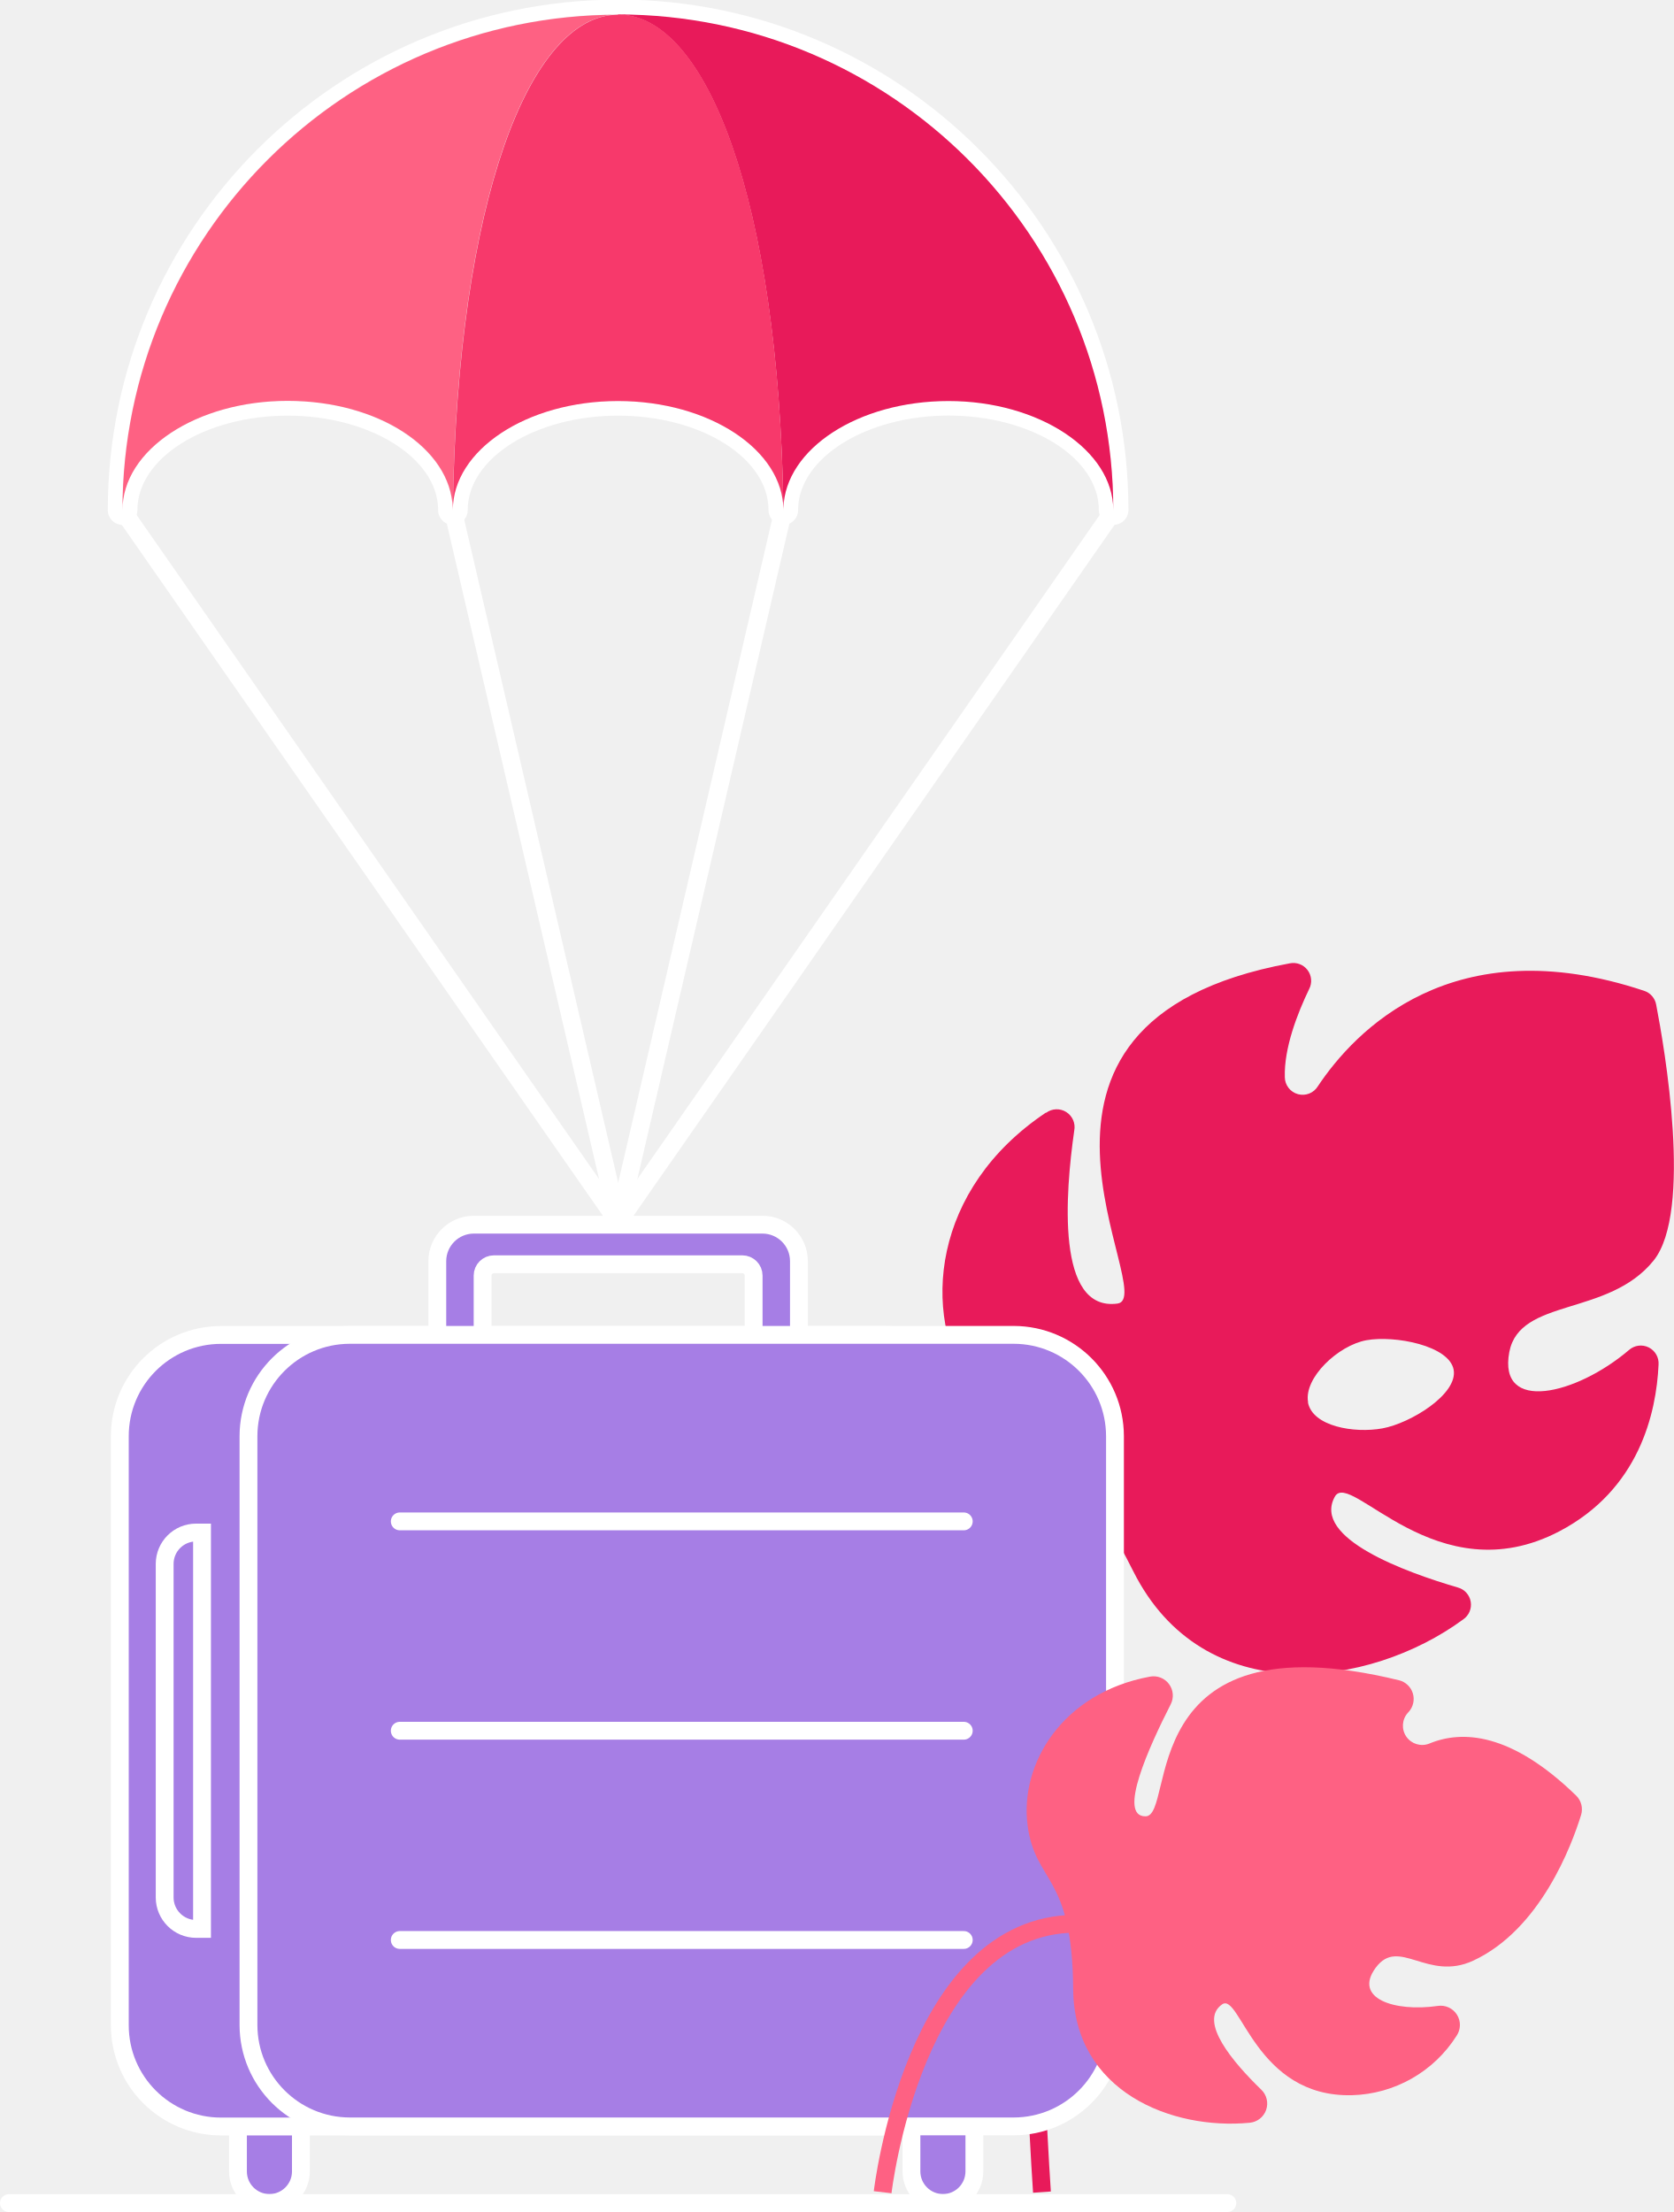
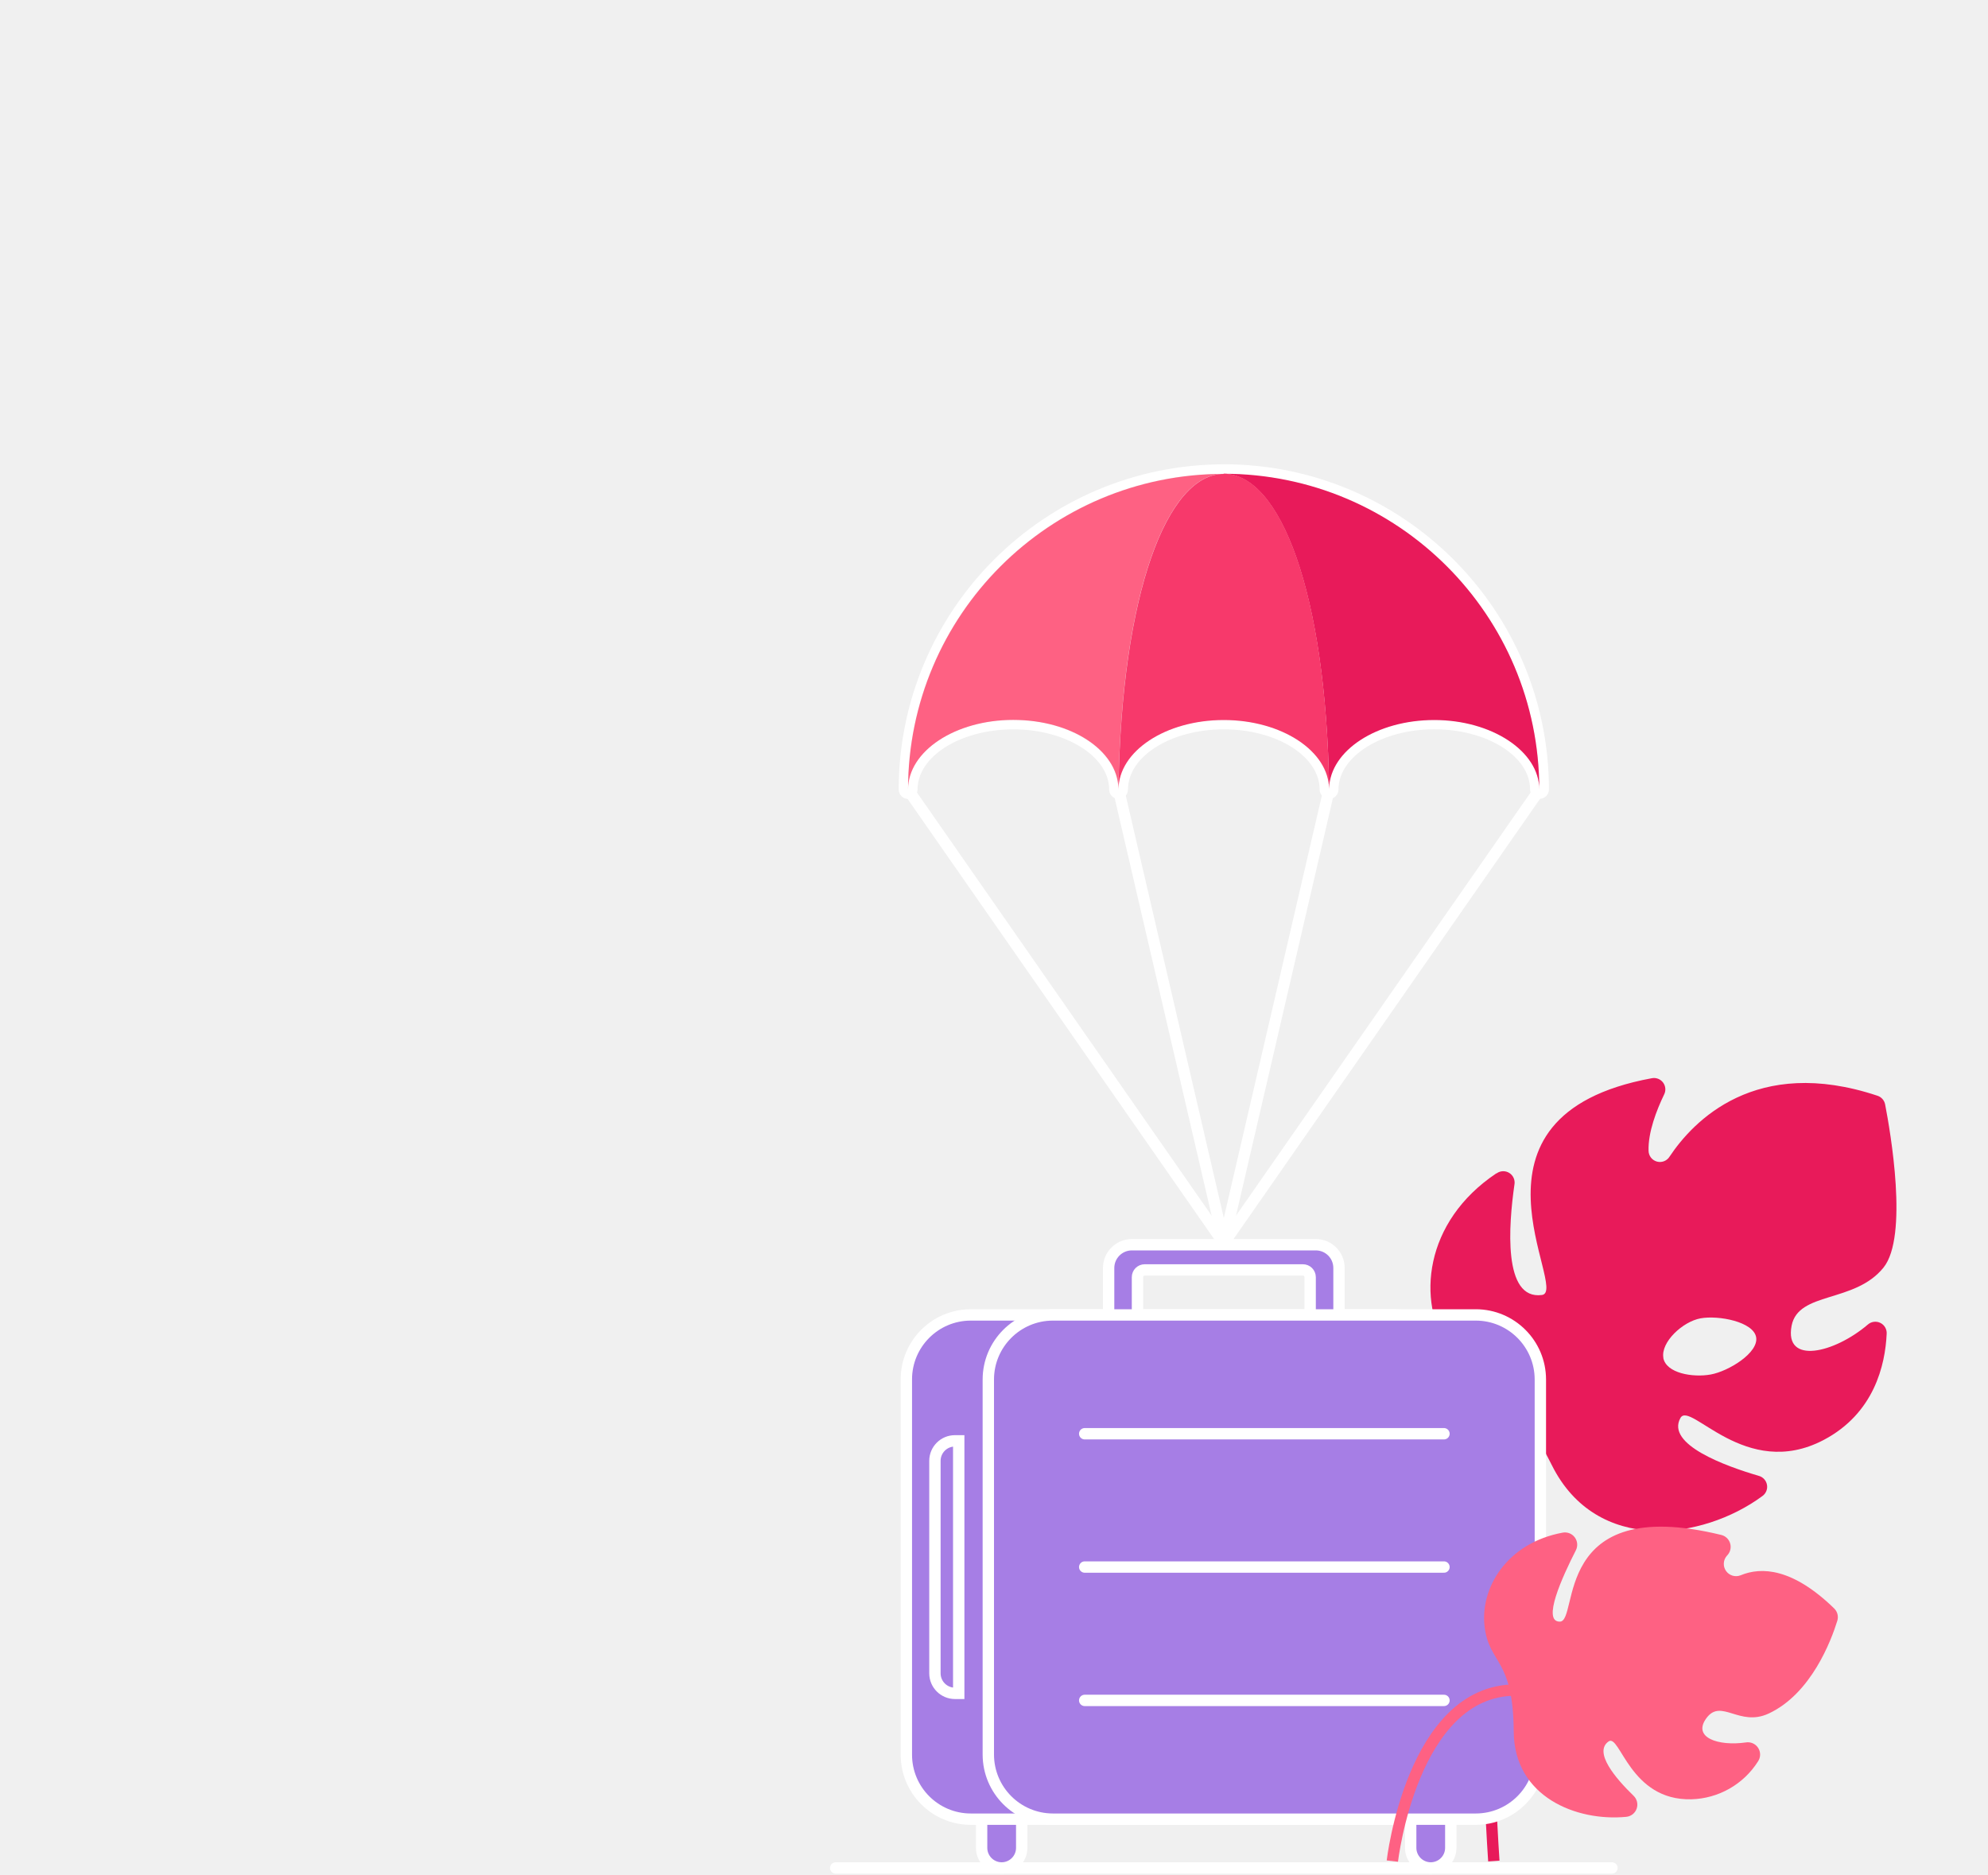
- <svg xmlns="http://www.w3.org/2000/svg" viewBox="0 0 187.75 248.1">
-   <path d="M263.47,206.6a2,2,0,0,1,3.15,2c-1,7-2.07,20.33,4.85,19.4,4.94-.66-16.65-31.53,19.32-38.16a2,2,0,0,1,2.18,2.88c-1.32,2.74-2.83,6.62-2.73,9.9a2,2,0,0,0,3.71,1c4.1-6.15,15.1-17.86,36.59-10.7a2,2,0,0,1,1.35,1.54c0.93,4.8,4.13,23.24-.29,28.72-5.09,6.31-15,4.14-16.18,10.25-1.3,6.91,7.51,4.82,13.42-.22a2,2,0,0,1,3.32,1.64c-0.25,5.45-2.18,14-11.12,18.69-13.78,7.21-23.48-7-25.19-3.88-2.59,4.66,7.94,8.47,13.78,10.18a2,2,0,0,1,.61,3.59c-10.52,7.74-29.13,10.28-37-5.41-8.3-16.59-12.93-12.49-18.19-20.38-5.71-8.57-4.33-22.54,8.38-31.05m29.4,32.47c0.5,2.73,5.2,3.51,8.35,2.94s8.47-3.83,8-6.56-6.62-3.9-9.78-3.33-7.05,4.22-6.55,6.95" transform="translate(-146.13 -81.79)" fill="#e81a5a" />
-   <path d="M263,327.66s-4.91-70.27,5.54-80.72" transform="translate(-146.13 -81.79)" fill="none" stroke="#e81a5a" stroke-miterlimit="10" stroke-width="2" />
-   <path d="M251.89,328.88a3.54,3.54,0,0,0,3.53-3.53v-5.07a3.53,3.53,0,1,0-7.06,0v5.07a3.55,3.55,0,0,0,3.53,3.53" transform="translate(-146.13 -81.79)" fill="#a67ee5" />
-   <path d="M251.89,328.88a3.54,3.54,0,0,0,3.53-3.53v-5.07a3.53,3.53,0,1,0-7.06,0v5.07A3.55,3.55,0,0,0,251.89,328.88Z" transform="translate(-146.13 -81.79)" fill="none" stroke="#fff" stroke-miterlimit="10" stroke-width="2" />
-   <path d="M176.35,328.88a3.54,3.54,0,0,0,3.53-3.53v-5.07a3.53,3.53,0,1,0-7.06,0v5.07a3.54,3.54,0,0,0,3.53,3.53" transform="translate(-146.13 -81.79)" fill="#a67ee5" />
-   <path d="M176.35,328.88a3.54,3.54,0,0,0,3.53-3.53v-5.07a3.53,3.53,0,1,0-7.06,0v5.07A3.54,3.54,0,0,0,176.35,328.88Z" transform="translate(-146.13 -81.79)" fill="none" stroke="#fff" stroke-miterlimit="10" stroke-width="2" />
-   <path d="M170.92,320.29h74.5a11.38,11.38,0,0,0,11.35-11.35V242.86a11.38,11.38,0,0,0-11.35-11.35h-74.5a11.38,11.38,0,0,0-11.35,11.35v66.08a11.38,11.38,0,0,0,11.35,11.35" transform="translate(-146.13 -81.79)" fill="#a67ee5" />
-   <rect x="13.44" y="149.73" width="97.2" height="88.78" rx="11.35" ry="11.35" fill="none" stroke="#fff" stroke-miterlimit="10" stroke-width="2" />
-   <path d="M199.26,219.15h32.4a4.09,4.09,0,0,1,4.08,4.08v16a1.19,1.19,0,0,1-1.19,1.19h-2.7a1.19,1.19,0,0,1-1.19-1.19V224.86a1.27,1.27,0,0,0-1.27-1.27H201.53a1.27,1.27,0,0,0-1.27,1.27v14.38a1.19,1.19,0,0,1-1.19,1.19h-2.7a1.19,1.19,0,0,1-1.19-1.19v-16a4.1,4.1,0,0,1,4.09-4.08" transform="translate(-146.13 -81.79)" fill="#a67ee5" />
-   <path d="M199.26,219.15h32.4a4.09,4.09,0,0,1,4.08,4.08v16a1.19,1.19,0,0,1-1.19,1.19h-2.7a1.19,1.19,0,0,1-1.19-1.19V224.86a1.27,1.27,0,0,0-1.27-1.27H201.53a1.27,1.27,0,0,0-1.27,1.27v14.38a1.19,1.19,0,0,1-1.19,1.19h-2.7a1.19,1.19,0,0,1-1.19-1.19v-16A4.1,4.1,0,0,1,199.26,219.15Z" transform="translate(-146.13 -81.79)" fill="none" stroke="#fff" stroke-miterlimit="10" stroke-width="2" />
-   <path d="M185.34,320.29h74.5a11.38,11.38,0,0,0,11.35-11.35V242.86a11.38,11.38,0,0,0-11.35-11.35h-74.5A11.38,11.38,0,0,0,174,242.86v66.08a11.39,11.39,0,0,0,11.35,11.35" transform="translate(-146.13 -81.79)" fill="#a67ee5" />
-   <path d="M185.34,320.29h74.5a11.38,11.38,0,0,0,11.35-11.35V242.86a11.38,11.38,0,0,0-11.35-11.35h-74.5A11.38,11.38,0,0,0,174,242.86v66.08A11.39,11.39,0,0,0,185.34,320.29Z" transform="translate(-146.13 -81.79)" fill="none" stroke="#fff" stroke-miterlimit="10" stroke-width="2" />
-   <line x1="108.1" y1="170.64" x2="44.84" y2="170.64" fill="none" stroke="#fff" stroke-linecap="round" stroke-miterlimit="10" stroke-width="2" />
-   <line x1="108.1" y1="194.12" x2="44.84" y2="194.12" fill="none" stroke="#fff" stroke-linecap="round" stroke-miterlimit="10" stroke-width="2" />
-   <line x1="108.1" y1="217.59" x2="44.84" y2="217.59" fill="none" stroke="#fff" stroke-linecap="round" stroke-miterlimit="10" stroke-width="2" />
-   <path d="M168.12,253.68h0.67v44.46h-0.67a3.53,3.53,0,0,1-3.52-3.51V257.2a3.52,3.52,0,0,1,3.52-3.52" transform="translate(-146.13 -81.79)" fill="#a67ee5" />
-   <path d="M168.12,253.68h0.67v44.46h-0.67a3.53,3.53,0,0,1-3.52-3.51V257.2A3.52,3.52,0,0,1,168.12,253.68Z" transform="translate(-146.13 -81.79)" fill="none" stroke="#fff" stroke-miterlimit="10" stroke-width="2" />
-   <line x1="69.34" y1="137.08" x2="13.75" y2="57.25" fill="none" stroke="#fff" stroke-linecap="round" stroke-linejoin="round" stroke-width="2" />
-   <line x1="69.34" y1="137.08" x2="50.8" y2="57.25" fill="none" stroke="#fff" stroke-linecap="round" stroke-linejoin="round" stroke-width="2" />
-   <line x1="87.86" y1="57.25" x2="69.34" y2="137.08" fill="none" stroke="#fff" stroke-linecap="round" stroke-linejoin="round" stroke-width="2" />
-   <line x1="124.92" y1="57.25" x2="69.34" y2="137.08" fill="none" stroke="#fff" stroke-linecap="round" stroke-linejoin="round" stroke-width="2" />
-   <path d="M215.46,83.44A55.58,55.58,0,0,1,271,139c0-6.76-8.3-12.25-18.53-12.25s-18.31,5.35-18.52,12c0,0.08,0,.17,0,0.26,0-6.76-8.3-12.25-18.53-12.25s-18.54,5.49-18.54,12.25c0-.09,0-0.17,0-0.26-0.22-6.64-8.42-12-18.52-12s-18.52,5.49-18.52,12.25a55.58,55.58,0,0,1,55.59-55.59m0-1.66A57.31,57.31,0,0,0,158.22,139a1.66,1.66,0,1,0,3.32,0c0-5.84,7.57-10.59,16.87-10.59,9.11,0,16.68,4.66,16.86,10.38V139a1.66,1.66,0,0,0,3.32,0c0-5.84,7.57-10.59,16.87-10.59s16.87,4.75,16.87,10.59a1.66,1.66,0,0,0,3.32,0v-0.21c0.18-5.73,7.74-10.39,16.86-10.39,9.3,0,16.87,4.75,16.87,10.59a1.66,1.66,0,1,0,3.32,0,57.3,57.3,0,0,0-57.23-57.25" transform="translate(-146.13 -81.79)" fill="#fff" />
-   <path d="M215.46,83.44c9.92,0,18,20.9,18.54,55.33,0.21-6.65,8.41-12,18.52-12S271,132.27,271,139a55.59,55.59,0,0,0-55.59-55.59" transform="translate(-146.13 -81.79)" fill="#e81a5a" />
-   <path d="M215.45,83.44A55.58,55.58,0,0,0,159.87,139c0-6.76,8.3-12.25,18.52-12.25s18.3,5.35,18.52,12c0.52-34.43,8.61-55.32,18.53-55.32" transform="translate(-146.13 -81.79)" fill="#fe6183" />
-   <path d="M215.46,83.44c-9.93,0-18,20.9-18.54,55.32,0,0.09,0,.17,0,0.26,0-6.76,8.3-12.25,18.53-12.25S234,132.27,234,139c0-.09,0-0.17,0-0.26-0.51-34.43-8.6-55.33-18.52-55.33" transform="translate(-146.13 -81.79)" fill="#f7396b" />
-   <path d="M322.92,283.19a2.15,2.15,0,0,1,.55,2.17c-1.06,3.43-4.58,12.85-12.1,16.34-5.14,2.38-8.33-2.7-10.92.77s2.1,5,6.92,4.31a2.16,2.16,0,0,1,2.14,3.34,14.34,14.34,0,0,1-11.73,6.67c-10.84.27-12.55-11.58-14.57-10.19-2.72,1.89,1.27,6.55,4.39,9.57a2.16,2.16,0,0,1-1.3,3.71c-8.76.84-19.72-3.51-19.8-15-0.08-12.94-4.25-11.8-5.11-18.35-0.91-6.88,3.88-14.88,13.74-16.69a2.16,2.16,0,0,1,2.31,3.11c-2.41,4.73-6,12.6-2.82,12.56,3.46,0-1.58-22.58,28.43-15.26a2.16,2.16,0,0,1,1.09,3.54l-0.1.11a2.16,2.16,0,0,0,2.41,3.45c3.66-1.52,9.16-1.27,16.47,5.84" transform="translate(-146.13 -81.79)" fill="#fe6183" />
-   <path d="M245.13,327.67s3.48-30.11,21.7-30.11" transform="translate(-146.13 -81.79)" fill="none" stroke="#fe6183" stroke-miterlimit="10" stroke-width="2" />
-   <line x1="1" y1="247.1" x2="137.66" y2="247.1" fill="none" stroke="#fff" stroke-linecap="round" stroke-miterlimit="10" stroke-width="2" />
+ <svg xmlns="http://www.w3.org/2000/svg" viewBox="0 0 350 330">
+   <g>
+     <path d="M263.47,206.6a2,2,0,0,1,3.15,2c-1,7-2.07,20.33,4.85,19.4,4.94-.66-16.65-31.53,19.32-38.16a2,2,0,0,1,2.18,2.88c-1.32,2.74-2.83,6.62-2.73,9.9a2,2,0,0,0,3.71,1c4.1-6.15,15.1-17.86,36.59-10.7a2,2,0,0,1,1.35,1.54c0.93,4.8,4.13,23.24-.29,28.72-5.09,6.31-15,4.14-16.18,10.25-1.3,6.91,7.51,4.82,13.42-.22a2,2,0,0,1,3.32,1.64c-0.25,5.45-2.18,14-11.12,18.69-13.78,7.21-23.48-7-25.19-3.88-2.59,4.66,7.94,8.47,13.78,10.18a2,2,0,0,1,.61,3.59c-10.52,7.74-29.13,10.28-37-5.41-8.3-16.59-12.93-12.49-18.19-20.38-5.71-8.57-4.33-22.54,8.38-31.05m29.4,32.47c0.5,2.73,5.2,3.51,8.35,2.94s8.47-3.83,8-6.56-6.62-3.9-9.78-3.33-7.05,4.22-6.55,6.95" fill="#e81a5a" />
+     <path d="M263,327.66s-4.91-70.27,5.54-80.72" fill="none" stroke="#e81a5a" stroke-miterlimit="10" stroke-width="2" />
+   </g>
+   <g>
+     <path d="M251.89,328.88a3.54,3.54,0,0,0,3.53-3.53v-5.07a3.53,3.53,0,1,0-7.06,0v5.07a3.55,3.55,0,0,0,3.53,3.53" fill="#a67ee5" />
+     <path d="M251.89,328.88a3.54,3.54,0,0,0,3.53-3.53v-5.07a3.53,3.53,0,1,0-7.06,0v5.07A3.55,3.55,0,0,0,251.89,328.88Z" fill="none" stroke="#fff" stroke-miterlimit="10" stroke-width="2" />
+     <path d="M176.35,328.88a3.54,3.54,0,0,0,3.53-3.53v-5.07a3.53,3.53,0,1,0-7.06,0v5.07a3.54,3.54,0,0,0,3.53,3.53" fill="#a67ee5" />
+     <path d="M176.35,328.88a3.54,3.54,0,0,0,3.53-3.53v-5.07a3.53,3.53,0,1,0-7.06,0v5.07A3.54,3.54,0,0,0,176.35,328.88Z" fill="none" stroke="#fff" stroke-miterlimit="10" stroke-width="2" />
+     <path d="M170.92,320.29h74.5a11.38,11.38,0,0,0,11.35-11.35V242.86a11.38,11.38,0,0,0-11.35-11.35h-74.5a11.38,11.38,0,0,0-11.35,11.35v66.08a11.38,11.38,0,0,0,11.35,11.35" fill="#a67ee5" />
+     <rect x="159.57" y="231.51" width="97.2" height="88.78" rx="11.35" ry="11.35" fill="none" stroke="#fff" stroke-miterlimit="10" stroke-width="2" />
+     <path d="M199.26,219.15h32.4a4.09,4.09,0,0,1,4.08,4.08v16a1.19,1.19,0,0,1-1.19,1.19h-2.7a1.19,1.19,0,0,1-1.19-1.19V224.86a1.27,1.27,0,0,0-1.27-1.27H201.53a1.27,1.27,0,0,0-1.27,1.27v14.38a1.19,1.19,0,0,1-1.19,1.19h-2.7a1.19,1.19,0,0,1-1.19-1.19v-16a4.1,4.1,0,0,1,4.09-4.08" fill="#a67ee5" />
+     <path d="M199.26,219.15h32.4a4.09,4.09,0,0,1,4.08,4.08v16a1.19,1.19,0,0,1-1.19,1.19h-2.7a1.19,1.19,0,0,1-1.19-1.19V224.86a1.27,1.27,0,0,0-1.27-1.27H201.53a1.27,1.27,0,0,0-1.27,1.27v14.38a1.19,1.19,0,0,1-1.19,1.19h-2.7a1.19,1.19,0,0,1-1.19-1.19v-16A4.1,4.1,0,0,1,199.26,219.15Z" fill="none" stroke="#fff" stroke-miterlimit="10" stroke-width="2" />
+     <path d="M185.34,320.29h74.5a11.38,11.38,0,0,0,11.35-11.35V242.86a11.38,11.38,0,0,0-11.35-11.35h-74.5A11.38,11.38,0,0,0,174,242.86v66.08a11.39,11.39,0,0,0,11.35,11.35" fill="#a67ee5" />
+     <path d="M185.34,320.29h74.5a11.38,11.38,0,0,0,11.35-11.35V242.86a11.38,11.38,0,0,0-11.35-11.35h-74.5A11.38,11.38,0,0,0,174,242.86v66.08A11.39,11.39,0,0,0,185.34,320.29Z" fill="none" stroke="#fff" stroke-miterlimit="10" stroke-width="2" />
+     <line x1="254.22" y1="252.43" x2="190.97" y2="252.43" fill="none" stroke="#fff" stroke-linecap="round" stroke-miterlimit="10" stroke-width="2" />
+     <line x1="254.22" y1="275.9" x2="190.97" y2="275.9" fill="none" stroke="#fff" stroke-linecap="round" stroke-miterlimit="10" stroke-width="2" />
+     <line x1="254.22" y1="299.38" x2="190.97" y2="299.38" fill="none" stroke="#fff" stroke-linecap="round" stroke-miterlimit="10" stroke-width="2" />
+     <path d="M168.12,253.68h0.67v44.46h-0.67a3.53,3.53,0,0,1-3.52-3.51V257.2a3.52,3.52,0,0,1,3.52-3.52" fill="#a67ee5" />
+     <path d="M168.12,253.68h0.67v44.46h-0.67a3.53,3.53,0,0,1-3.52-3.51V257.2A3.52,3.52,0,0,1,168.12,253.68Z" fill="none" stroke="#fff" stroke-miterlimit="10" stroke-width="2" />
+   </g>
+   <line x1="215.46" y1="218.86" x2="159.87" y2="139.03" fill="none" stroke="#fff" stroke-linecap="round" stroke-linejoin="round" stroke-width="2" />
+   <line x1="215.46" y1="218.86" x2="196.93" y2="139.03" fill="none" stroke="#fff" stroke-linecap="round" stroke-linejoin="round" stroke-width="2" />
+   <line x1="233.99" y1="139.03" x2="215.46" y2="218.86" fill="none" stroke="#fff" stroke-linecap="round" stroke-linejoin="round" stroke-width="2" />
+   <line x1="271.04" y1="139.03" x2="215.46" y2="218.86" fill="none" stroke="#fff" stroke-linecap="round" stroke-linejoin="round" stroke-width="2" />
+   <g>
+     <path d="M215.46,83.44A55.58,55.58,0,0,1,271,139c0-6.76-8.3-12.25-18.53-12.25s-18.31,5.35-18.52,12c0,0.08,0,.17,0,0.26,0-6.76-8.3-12.25-18.53-12.25s-18.54,5.49-18.54,12.25c0-.09,0-0.17,0-0.26-0.22-6.64-8.42-12-18.52-12s-18.52,5.49-18.52,12.25a55.58,55.58,0,0,1,55.59-55.59m0-1.66A57.31,57.31,0,0,0,158.22,139a1.66,1.66,0,1,0,3.32,0c0-5.84,7.57-10.59,16.87-10.59,9.11,0,16.68,4.66,16.86,10.38V139a1.66,1.66,0,0,0,3.32,0c0-5.84,7.57-10.59,16.87-10.59s16.87,4.75,16.87,10.59a1.66,1.66,0,0,0,3.32,0v-0.21c0.18-5.73,7.74-10.39,16.86-10.39,9.3,0,16.87,4.75,16.87,10.59a1.66,1.66,0,1,0,3.32,0,57.3,57.3,0,0,0-57.23-57.25" fill="#fff" />
+     <path d="M215.46,83.44c9.92,0,18,20.9,18.54,55.33,0.21-6.65,8.41-12,18.52-12S271,132.27,271,139a55.59,55.59,0,0,0-55.59-55.59" fill="#e81a5a" />
+     <path d="M215.45,83.44A55.58,55.58,0,0,0,159.87,139c0-6.76,8.3-12.25,18.52-12.25s18.3,5.35,18.52,12c0.52-34.43,8.61-55.32,18.53-55.32" fill="#fe6183" />
+     <path d="M215.46,83.44c-9.93,0-18,20.9-18.54,55.32,0,0.09,0,.17,0,0.26,0-6.76,8.3-12.25,18.53-12.25S234,132.27,234,139c0-.09,0-0.17,0-0.26-0.51-34.43-8.6-55.33-18.52-55.33" fill="#f7396b" />
+   </g>
+   <g>
+     <path d="M322.92,283.19a2.15,2.15,0,0,1,.55,2.17c-1.06,3.43-4.58,12.85-12.1,16.34-5.14,2.38-8.33-2.7-10.92.77s2.1,5,6.92,4.31a2.16,2.16,0,0,1,2.14,3.34,14.34,14.34,0,0,1-11.73,6.67c-10.84.27-12.55-11.58-14.57-10.19-2.72,1.89,1.27,6.55,4.39,9.57a2.16,2.16,0,0,1-1.3,3.71c-8.76.84-19.72-3.51-19.8-15-0.08-12.94-4.25-11.8-5.11-18.35-0.91-6.88,3.88-14.88,13.74-16.69a2.16,2.16,0,0,1,2.31,3.11c-2.41,4.73-6,12.6-2.82,12.56,3.46,0-1.58-22.58,28.43-15.26a2.16,2.16,0,0,1,1.09,3.54l-0.1.11a2.16,2.16,0,0,0,2.41,3.45c3.66-1.52,9.16-1.27,16.47,5.84" fill="#fe6183" />
+     <path d="M245.13,327.67s3.48-30.11,21.7-30.11" fill="none" stroke="#fe6183" stroke-miterlimit="10" stroke-width="2" />
+   </g>
+   <g>
+     <line x1="147.13" y1="328.88" x2="283.79" y2="328.88" fill="none" stroke="#fff" stroke-linecap="round" stroke-miterlimit="10" stroke-width="2" />
+   </g>
</svg>
